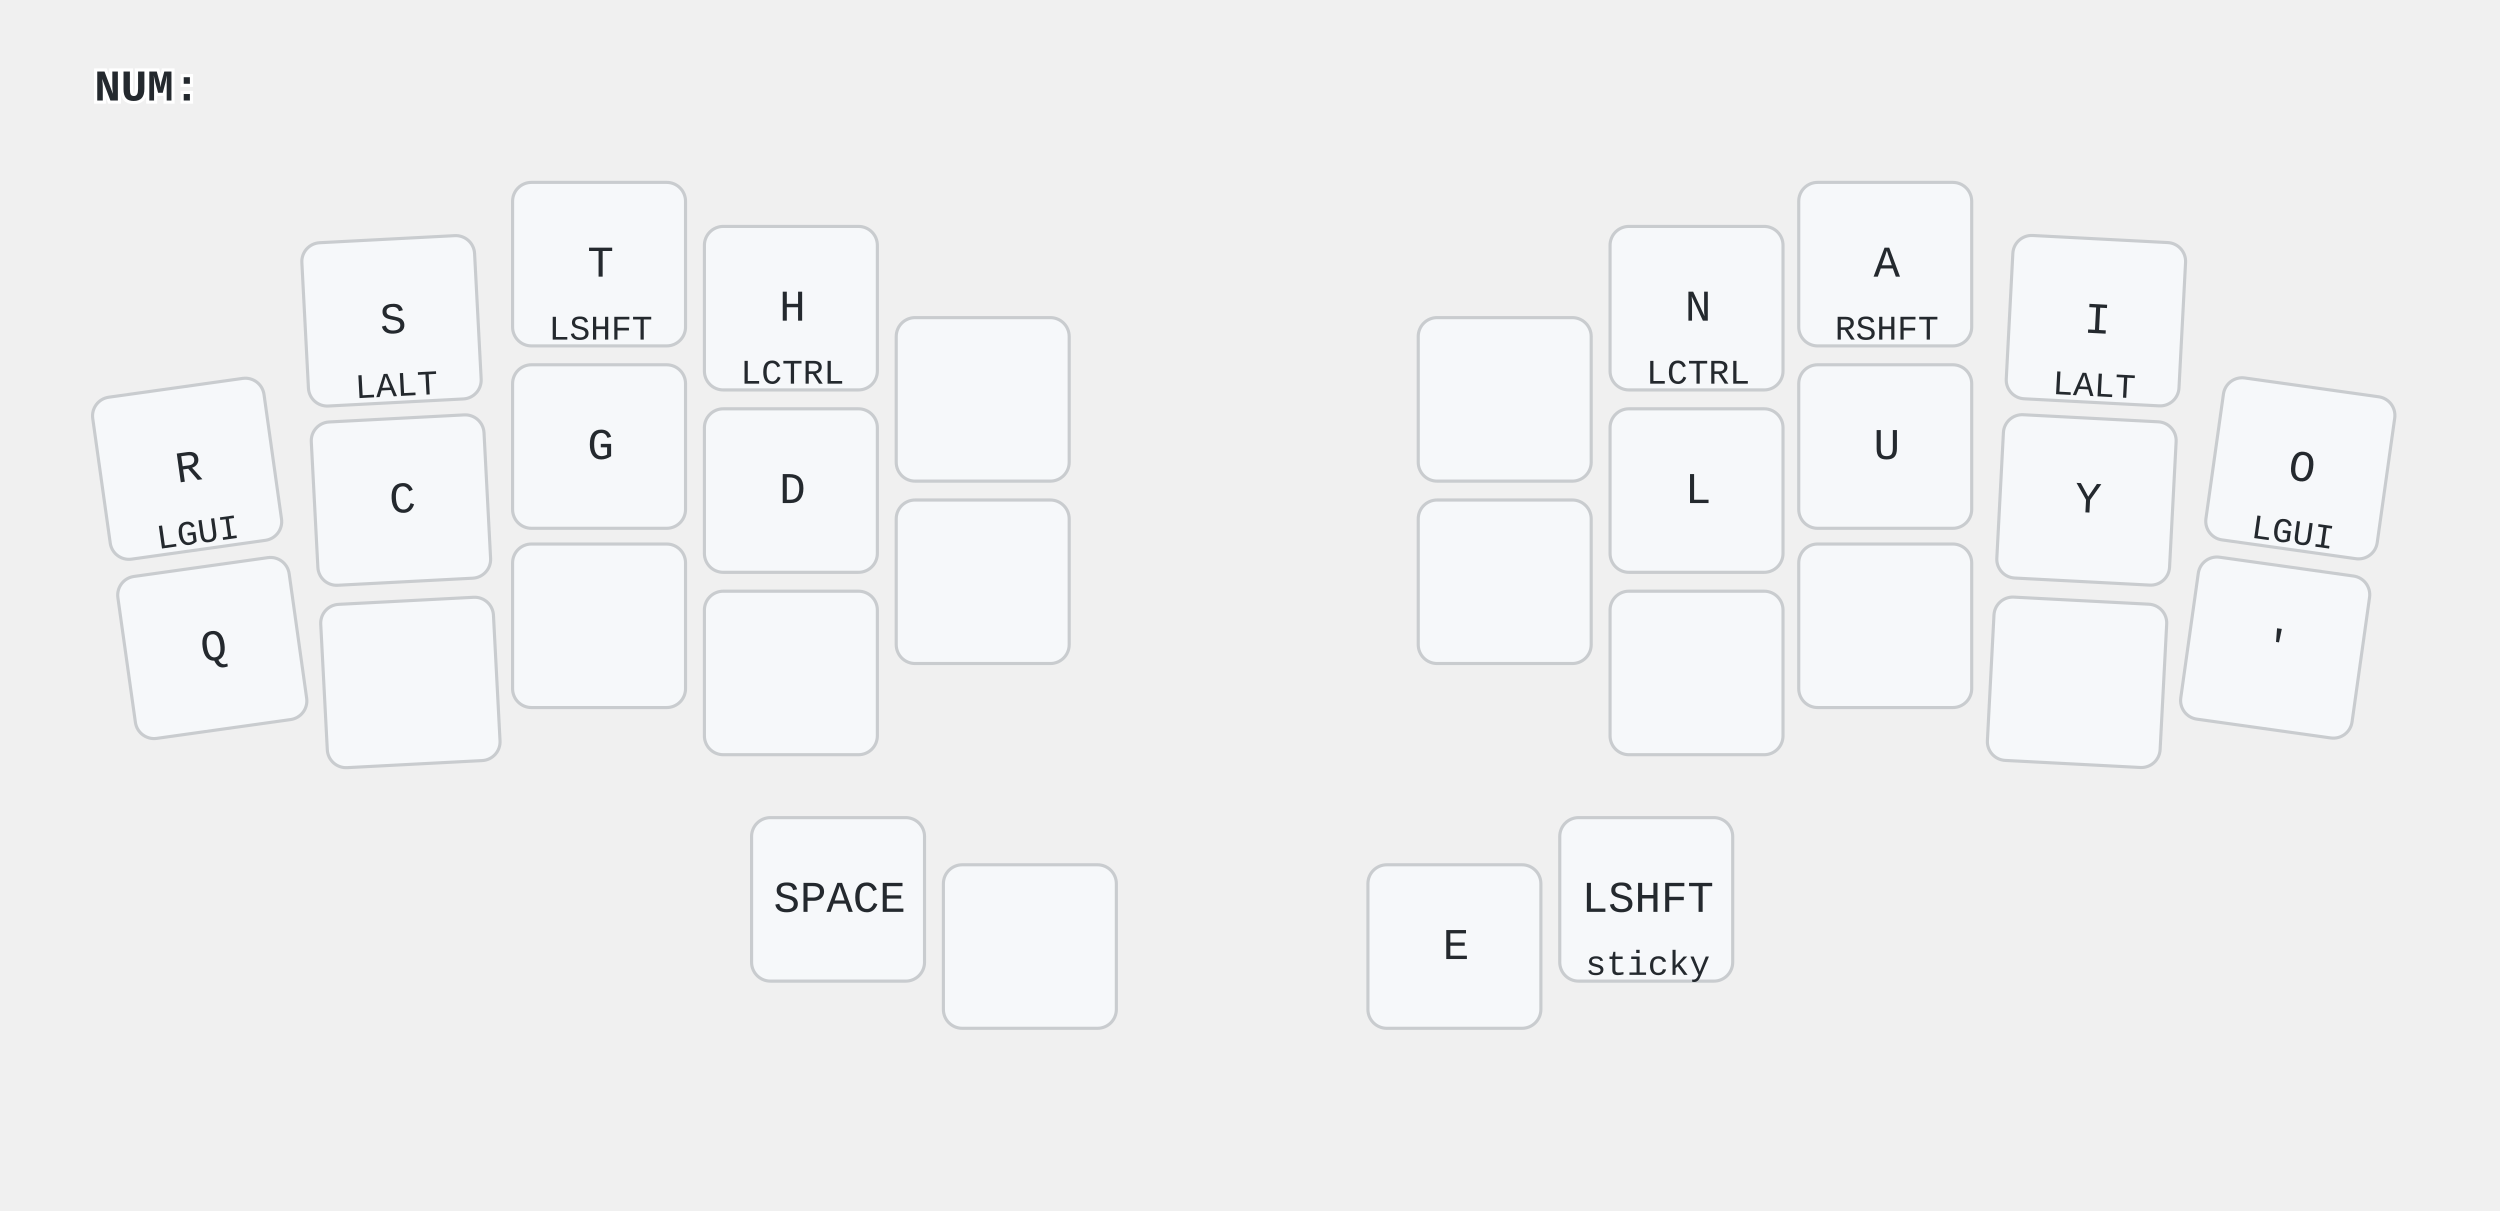
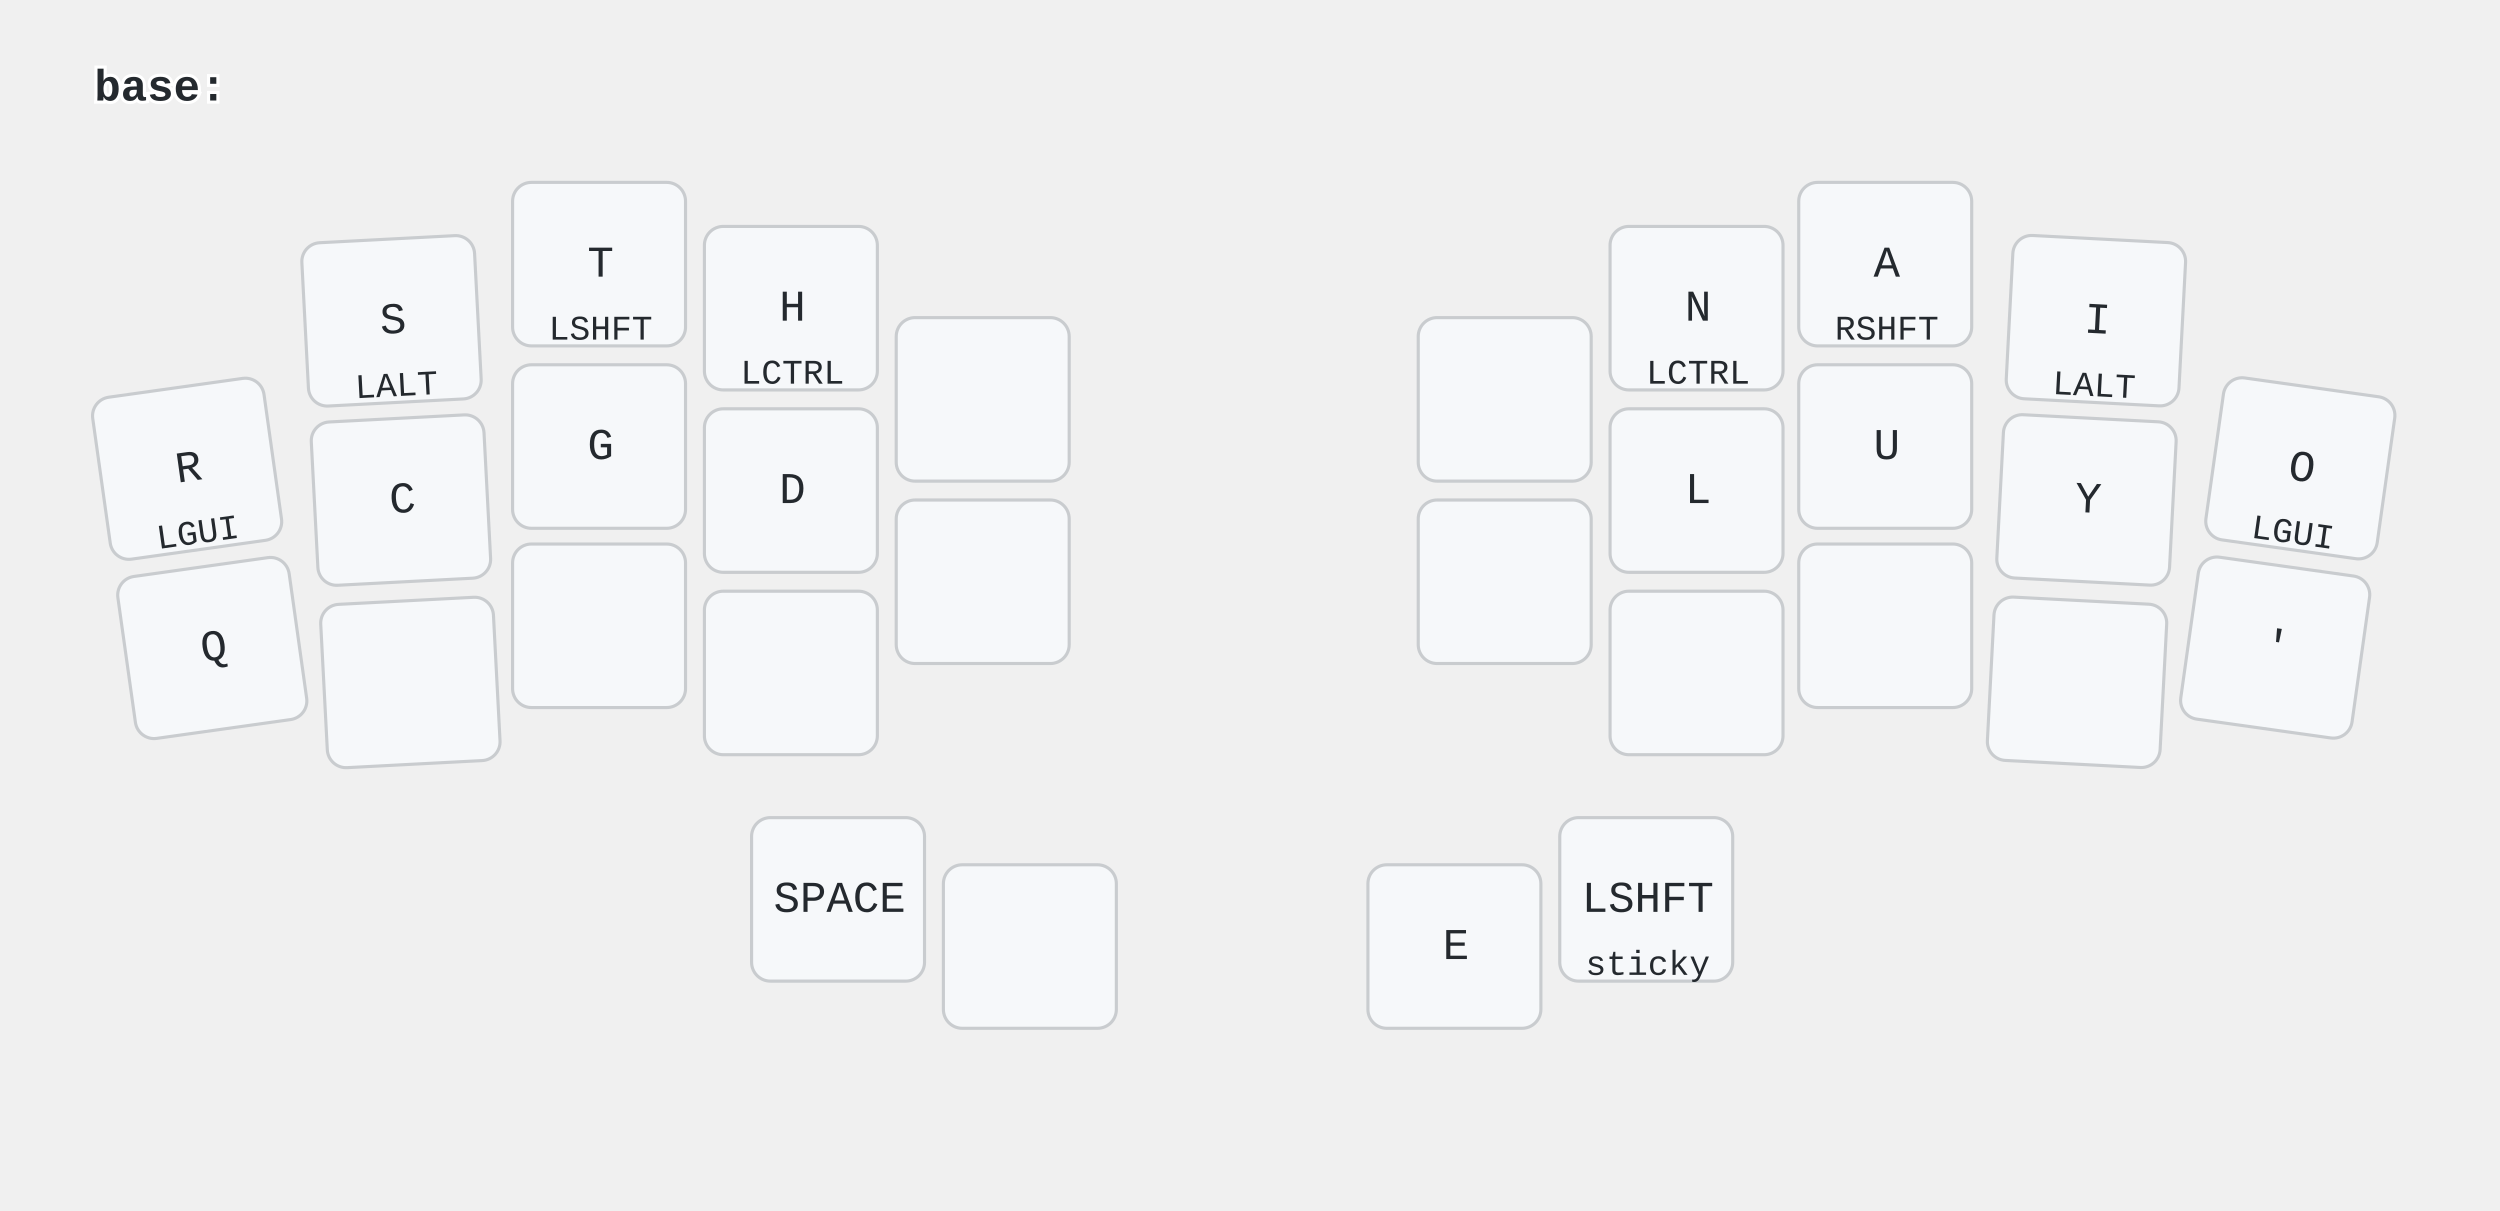
<svg xmlns="http://www.w3.org/2000/svg" width="795" height="385" viewBox="0 0 795 385" class="keymap">
  <style>/* inherit t  o force styles through use tags */
svg path {
    fill: inherit;
}

/* font and background color specifications */
svg.keymap {
    font-family: SFMono-Regular,Consolas,Liberation Mono,Menlo,monospace;
    font-size: 14px;
    font-kerning: normal;
    text-rendering: optimizeLegibility;
    fill: #24292e;
}

/* default key styling */
rect.key {
    fill: #f6f8fa;
    stroke: #c9cccf;
    stroke-width: 1;
}

/* default key side styling, only used is draw_key_sides is set */
rect.side {
    filter: brightness(90%);
}

/* color accent for combo boxes */
rect.combo, rect.combo-separate {
    fill: #cdf;
}

/* color accent for held keys */
rect.held, rect.combo.held {
    fill: #fdd;
}

/* color accent for ghost (optional) keys */
rect.ghost, rect.combo.ghost {
    stroke-dasharray: 4, 4;
    stroke-width: 2;
}

text {
    text-anchor: middle;
    dominant-baseline: middle;
}

/* styling for layer labels */
text.label {
    font-weight: bold;
    text-anchor: start;
    stroke: white;
    stroke-width: 2;
    paint-order: stroke;
}

/* styling for combo tap, and key hold/shifted label text */
text.combo, text.hold, text.shifted {
    font-size: 11px;
}

text.hold {
    text-anchor: middle;
    dominant-baseline: auto;
}

text.shifted {
    text-anchor: middle;
    dominant-baseline: hanging;
}

/* styling for hold/shifted label text in combo box */
text.combo.hold, text.combo.shifted {
    font-size: 8px;
}

/* lighter symbol for transparent keys */
text.trans {
    fill: #7b7e81;
}

/* styling for combo dendrons */
path.combo {
    stroke-width: 1;
    stroke: gray;
    fill: none;
}

/* Start Tabler Icons Cleanup */
/* cannot use height/width with glyphs */
.icon-tabler &gt; path {
    fill: inherit;
    stroke: inherit;
    stroke-width: 2;
}
/* hide tabler's default box */
.icon-tabler &gt; path[stroke="none"][fill="none"] {
    visibility: hidden;
}
/* End Tabler Icons Cleanup */
</style>
-   <g transform="translate(30, 0)" class="layer-NUM">
-     <text x="0" y="28" class="label">NUM:</text>
+   <g transform="translate(30, 0)" class="layer-base">
+     <text x="0" y="28" class="label">base:</text>
    <g transform="translate(0, 56)">
      <g transform="translate(30, 93) rotate(-8.0)" class="key keypos-0">
        <rect rx="6" ry="6" x="-28" y="-26" width="55" height="52" class="key" />
        <text x="0" y="0" class="key tap">R</text>
        <text x="0" y="24" class="key hold">LGUI</text>
      </g>
      <g transform="translate(95, 46) rotate(-3.0)" class="key keypos-1">
        <rect rx="6" ry="6" x="-28" y="-26" width="55" height="52" class="key" />
        <text x="0" y="0" class="key tap">S</text>
        <text x="0" y="24" class="key hold">LALT</text>
      </g>
      <g transform="translate(161, 28)" class="key keypos-2">
        <rect rx="6" ry="6" x="-28" y="-26" width="55" height="52" class="key" />
        <text x="0" y="0" class="key tap">T</text>
        <text x="0" y="24" class="key hold">LSHFT</text>
      </g>
      <g transform="translate(222, 42)" class="key keypos-3">
        <rect rx="6" ry="6" x="-28" y="-26" width="55" height="52" class="key" />
        <text x="0" y="0" class="key tap">H</text>
        <text x="0" y="24" class="key hold">LCTRL</text>
      </g>
      <g transform="translate(283, 71)" class="key trans keypos-4">
        <rect rx="6" ry="6" x="-28" y="-26" width="55" height="52" class="key trans" />
      </g>
      <g transform="translate(449, 71)" class="key trans keypos-5">
        <rect rx="6" ry="6" x="-28" y="-26" width="55" height="52" class="key trans" />
      </g>
      <g transform="translate(510, 42)" class="key keypos-6">
        <rect rx="6" ry="6" x="-28" y="-26" width="55" height="52" class="key" />
        <text x="0" y="0" class="key tap">N</text>
        <text x="0" y="24" class="key hold">LCTRL</text>
      </g>
      <g transform="translate(570, 28)" class="key keypos-7">
        <rect rx="6" ry="6" x="-28" y="-26" width="55" height="52" class="key" />
        <text x="0" y="0" class="key tap">A</text>
        <text x="0" y="24" class="key hold">RSHFT</text>
      </g>
      <g transform="translate(637, 46) rotate(3.0)" class="key keypos-8">
        <rect rx="6" ry="6" x="-28" y="-26" width="55" height="52" class="key" />
        <text x="0" y="0" class="key tap">I</text>
        <text x="0" y="24" class="key hold">LALT</text>
      </g>
      <g transform="translate(702, 93) rotate(8.0)" class="key keypos-9">
        <rect rx="6" ry="6" x="-28" y="-26" width="55" height="52" class="key" />
        <text x="0" y="0" class="key tap">O</text>
        <text x="0" y="24" class="key hold">LGUI</text>
      </g>
      <g transform="translate(38, 150) rotate(-8.0)" class="key keypos-10">
        <rect rx="6" ry="6" x="-28" y="-26" width="55" height="52" class="key" />
        <text x="0" y="0" class="key tap">Q</text>
      </g>
      <g transform="translate(98, 103) rotate(-3.0)" class="key keypos-11">
        <rect rx="6" ry="6" x="-28" y="-26" width="55" height="52" class="key" />
        <text x="0" y="0" class="key tap">C</text>
      </g>
      <g transform="translate(161, 86)" class="key keypos-12">
        <rect rx="6" ry="6" x="-28" y="-26" width="55" height="52" class="key" />
        <text x="0" y="0" class="key tap">G</text>
      </g>
      <g transform="translate(222, 100)" class="key keypos-13">
        <rect rx="6" ry="6" x="-28" y="-26" width="55" height="52" class="key" />
        <text x="0" y="0" class="key tap">D</text>
      </g>
      <g transform="translate(283, 129)" class="key trans keypos-14">
        <rect rx="6" ry="6" x="-28" y="-26" width="55" height="52" class="key trans" />
      </g>
      <g transform="translate(449, 129)" class="key trans keypos-15">
        <rect rx="6" ry="6" x="-28" y="-26" width="55" height="52" class="key trans" />
      </g>
      <g transform="translate(510, 100)" class="key keypos-16">
        <rect rx="6" ry="6" x="-28" y="-26" width="55" height="52" class="key" />
        <text x="0" y="0" class="key tap">L</text>
      </g>
      <g transform="translate(570, 86)" class="key keypos-17">
        <rect rx="6" ry="6" x="-28" y="-26" width="55" height="52" class="key" />
        <text x="0" y="0" class="key tap">U</text>
      </g>
      <g transform="translate(634, 103) rotate(3.0)" class="key keypos-18">
        <rect rx="6" ry="6" x="-28" y="-26" width="55" height="52" class="key" />
        <text x="0" y="0" class="key tap">Y</text>
      </g>
      <g transform="translate(694, 150) rotate(8.0)" class="key keypos-19">
        <rect rx="6" ry="6" x="-28" y="-26" width="55" height="52" class="key" />
        <text x="0" y="0" class="key tap">'</text>
      </g>
      <g transform="translate(101, 161) rotate(-3.0)" class="key trans keypos-20">
        <rect rx="6" ry="6" x="-28" y="-26" width="55" height="52" class="key trans" />
      </g>
      <g transform="translate(161, 143)" class="key trans keypos-21">
        <rect rx="6" ry="6" x="-28" y="-26" width="55" height="52" class="key trans" />
      </g>
      <g transform="translate(222, 158)" class="key trans keypos-22">
        <rect rx="6" ry="6" x="-28" y="-26" width="55" height="52" class="key trans" />
      </g>
      <g transform="translate(510, 158)" class="key trans keypos-23">
        <rect rx="6" ry="6" x="-28" y="-26" width="55" height="52" class="key trans" />
      </g>
      <g transform="translate(570, 143)" class="key trans keypos-24">
        <rect rx="6" ry="6" x="-28" y="-26" width="55" height="52" class="key trans" />
      </g>
      <g transform="translate(631, 161) rotate(3.0)" class="key trans keypos-25">
        <rect rx="6" ry="6" x="-28" y="-26" width="55" height="52" class="key trans" />
      </g>
      <g transform="translate(237, 230)" class="key keypos-26">
        <rect rx="6" ry="6" x="-28" y="-26" width="55" height="52" class="key" />
        <text x="0" y="0" class="key tap">SPACE</text>
      </g>
      <g transform="translate(298, 245)" class="key trans keypos-27">
        <rect rx="6" ry="6" x="-28" y="-26" width="55" height="52" class="key trans" />
      </g>
      <g transform="translate(433, 245)" class="key keypos-28">
        <rect rx="6" ry="6" x="-28" y="-26" width="55" height="52" class="key" />
        <text x="0" y="0" class="key tap">E</text>
      </g>
      <g transform="translate(494, 230)" class="key keypos-29">
        <rect rx="6" ry="6" x="-28" y="-26" width="55" height="52" class="key" />
        <text x="0" y="0" class="key tap">LSHFT</text>
        <text x="0" y="24" class="key hold">sticky</text>
      </g>
    </g>
  </g>
</svg>
